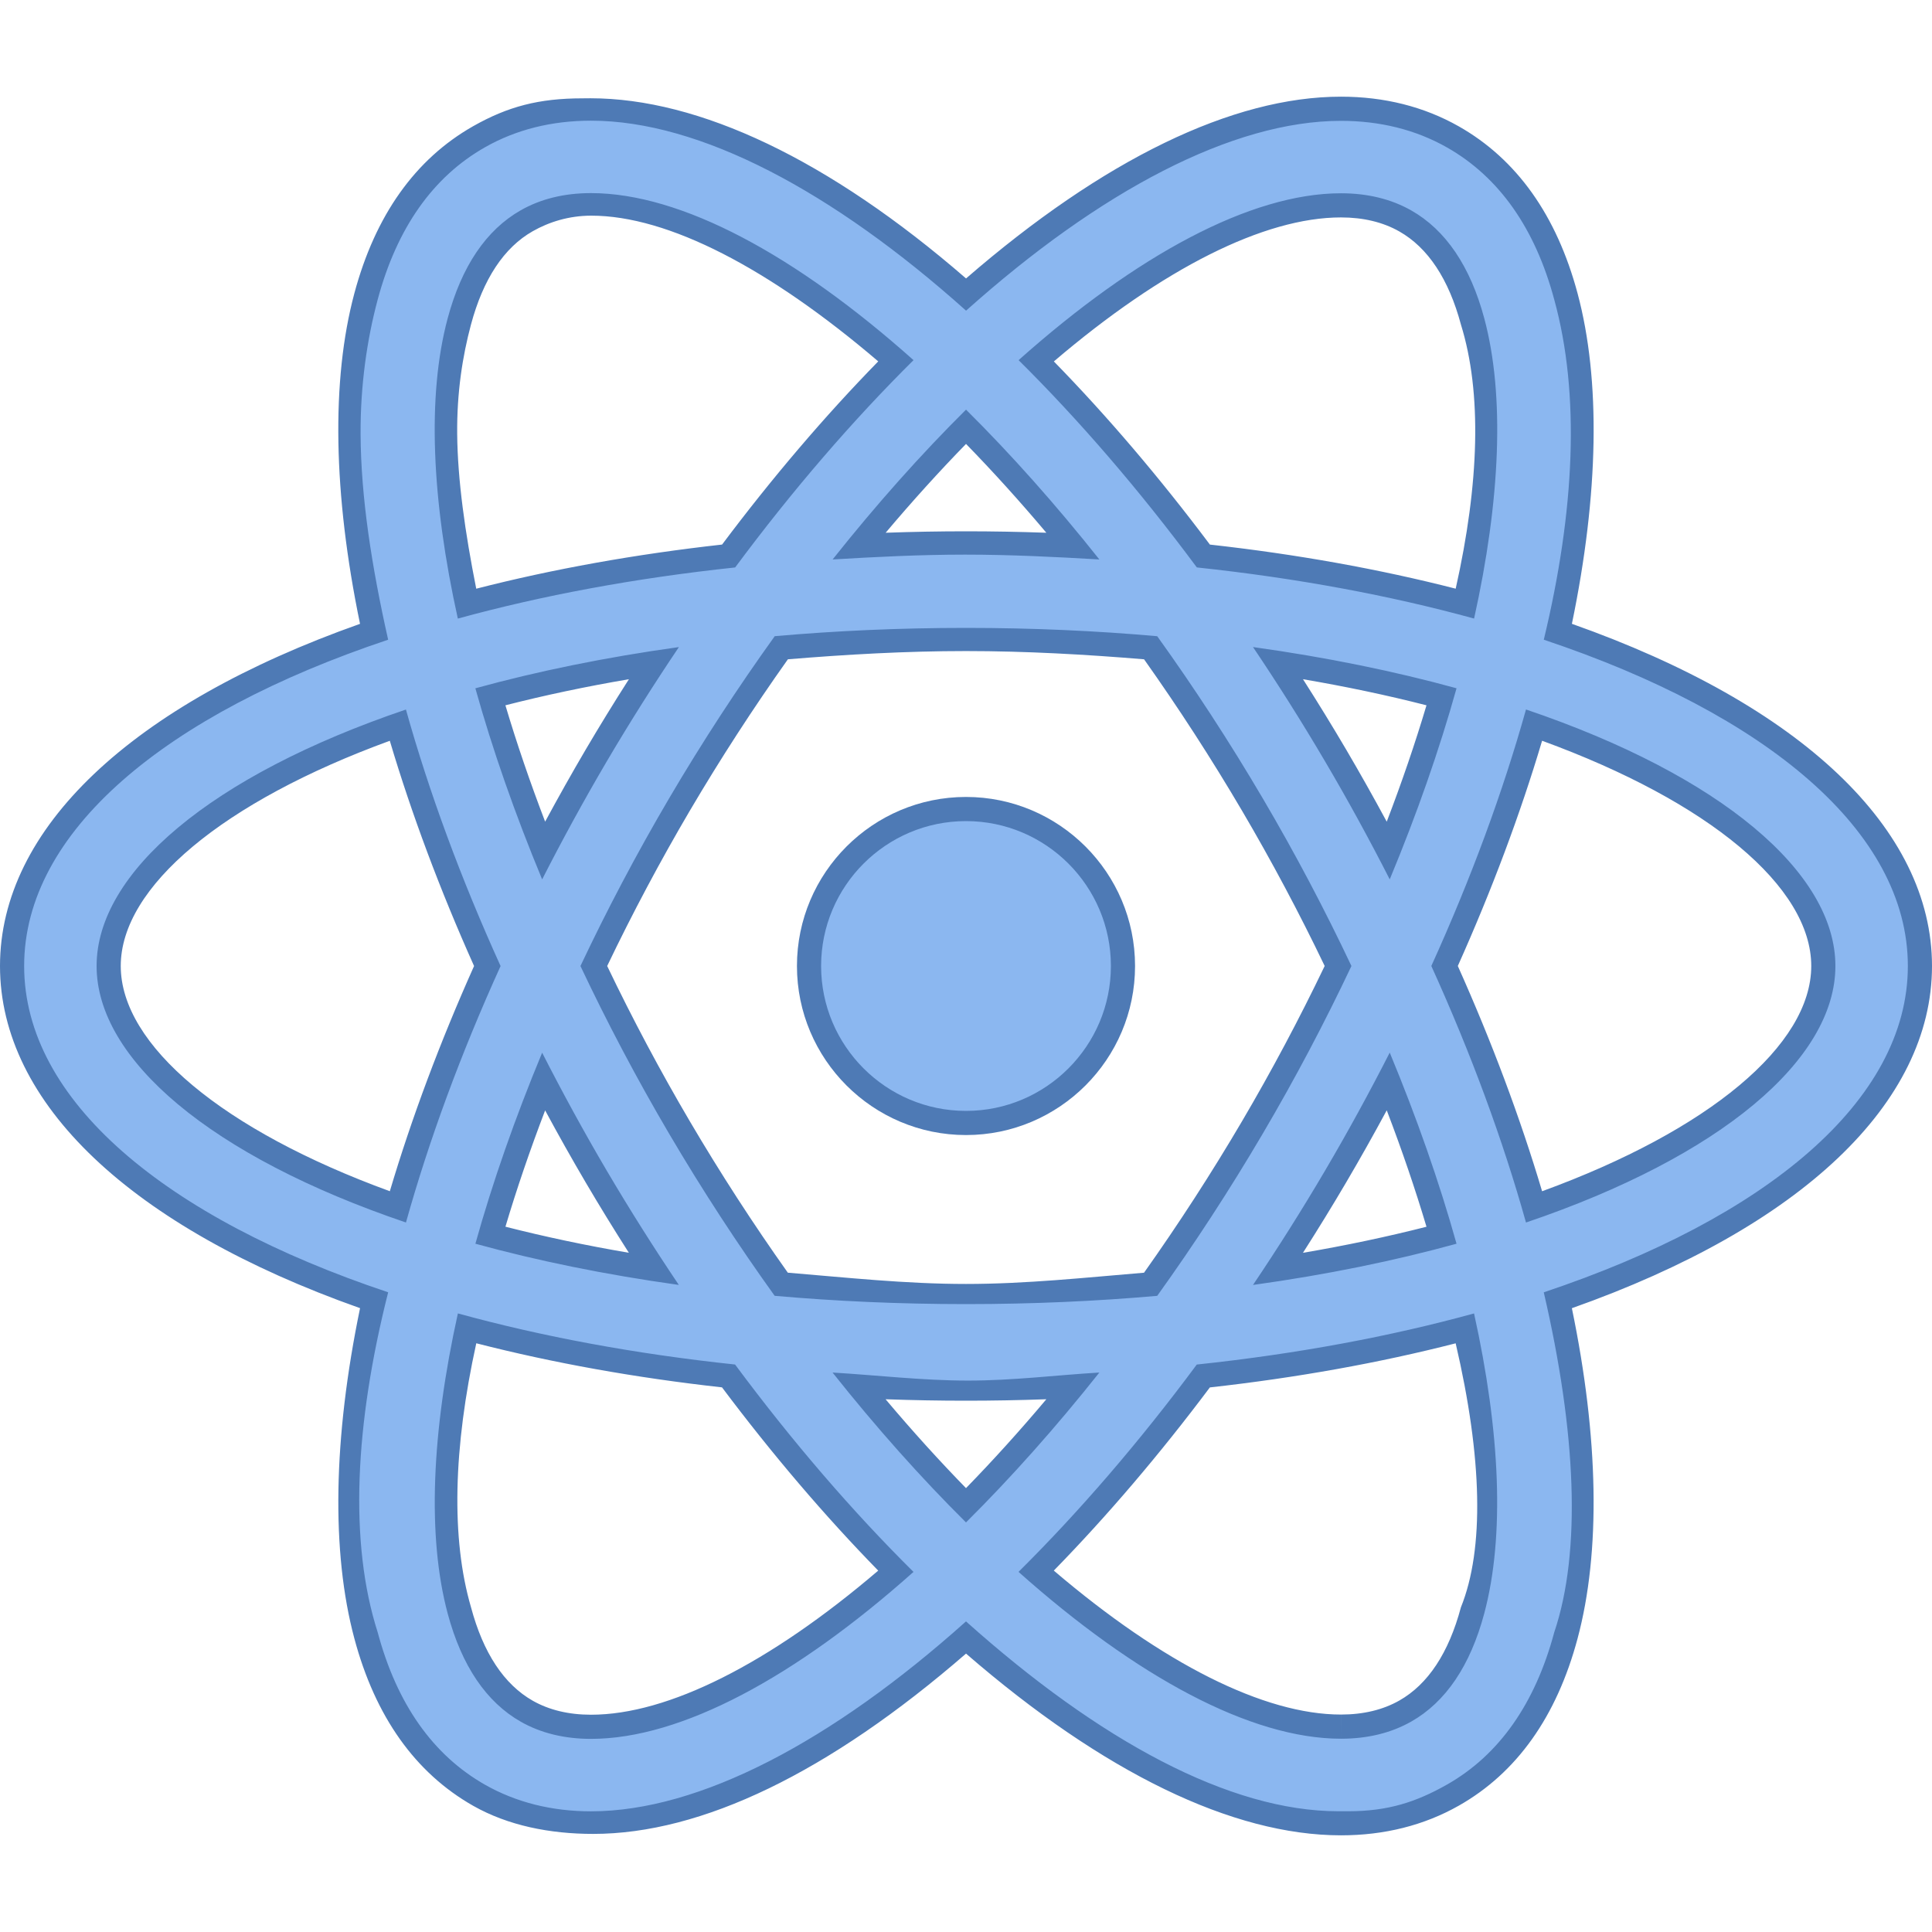
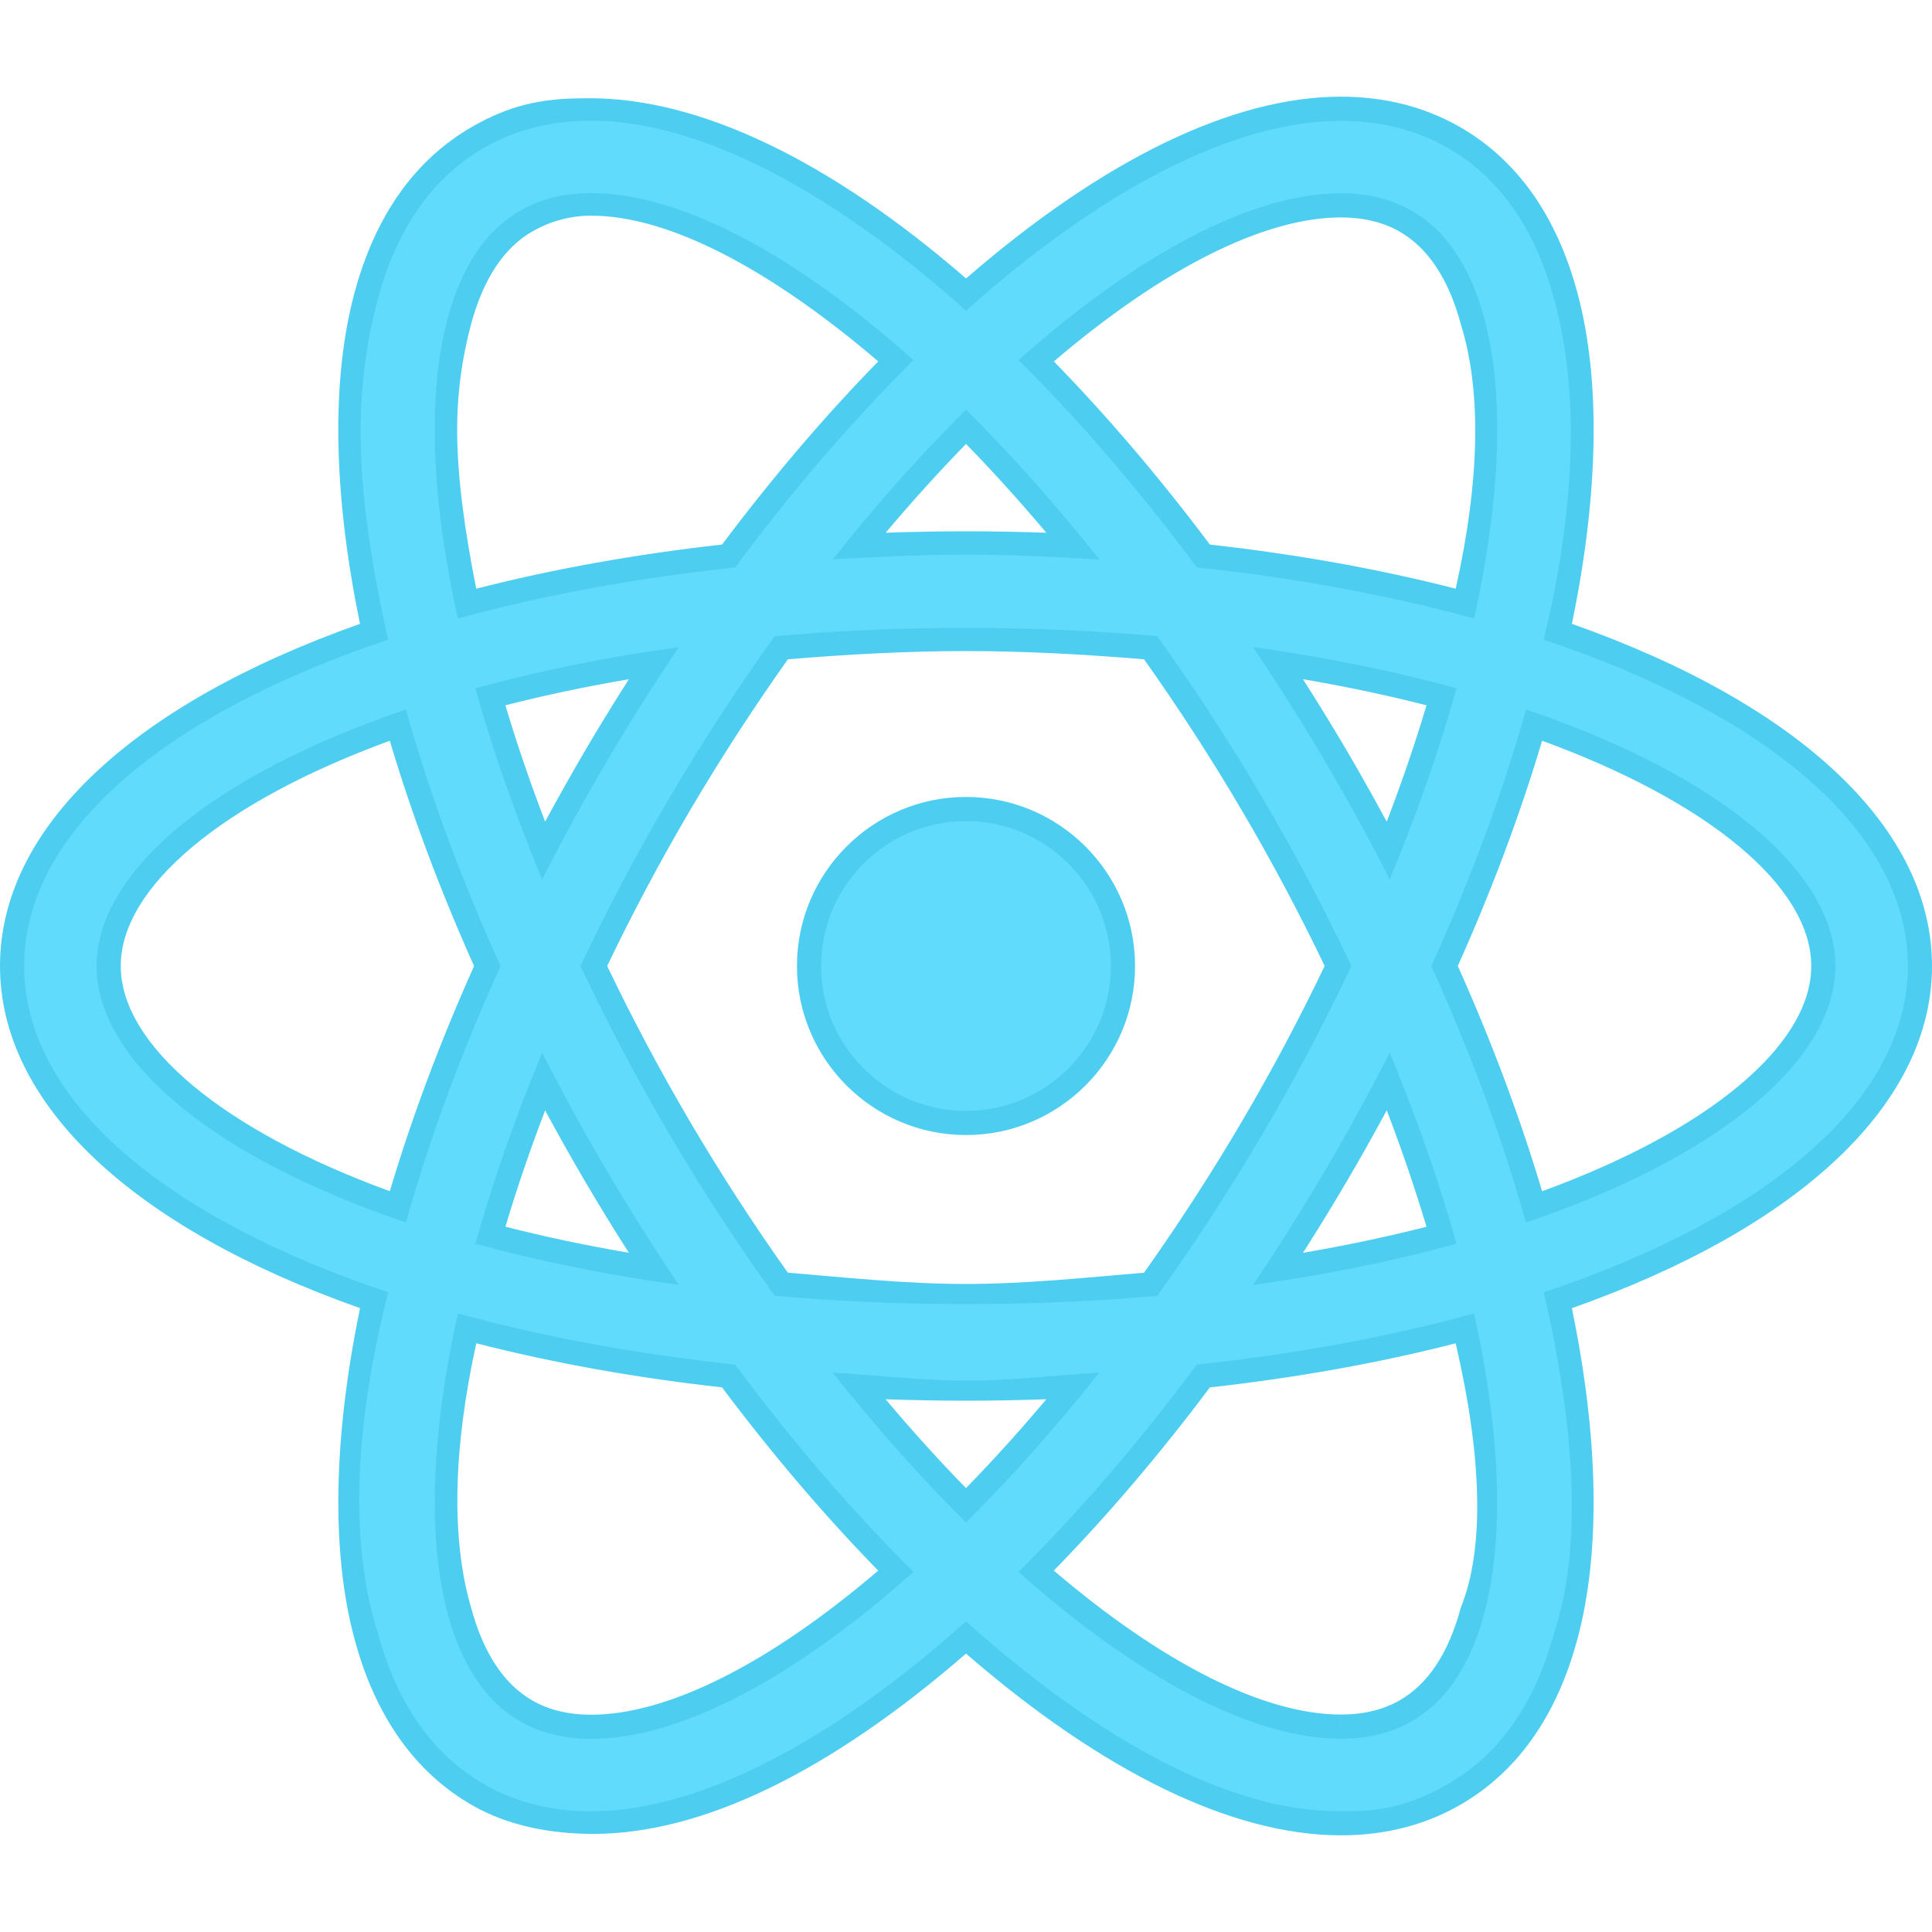
<svg xmlns="http://www.w3.org/2000/svg" viewBox="0 0 80 80" width="500px" height="500px">
-   <path fill="#8bb7f0" d="M46.5,40c0,3.593-2.907,6.5-6.5,6.5s-6.5-2.907-6.5-6.5s2.907-6.5,6.5-6.5S46.5,36.407,46.5,40z" />
-   <path fill="#4e7ab5" d="M40,47c-3.859,0-7-3.14-7-7s3.141-7,7-7s7,3.14,7,7S43.859,47,40,47z M40,34c-3.309,0-6,2.691-6,6 s2.691,6,6,6s6-2.691,6-6S43.309,34,40,34z" />
+   <path fill="#61DBFB" d="M46.5,40c0,3.593-2.907,6.5-6.5,6.5s-6.5-2.907-6.5-6.5s2.907-6.5,6.5-6.5S46.5,36.407,46.5,40z" />
+   <path fill="#4dcef0" d="M40,47c-3.859,0-7-3.14-7-7s3.141-7,7-7s7,3.14,7,7S43.859,47,40,47z M40,34c-3.309,0-6,2.691-6,6 s2.691,6,6,6s6-2.691,6-6S43.309,34,40,34z" />
  <g>
-     <path fill="#8bb7f0" d="M24.474,75.503c-1.711,0-3.269-0.392-4.632-1.164c-2.28-1.293-3.856-3.521-4.686-6.62 c-0.965-3.607-0.85-8.398,0.332-13.878C5.956,50.562,0.5,45.531,0.5,40c0-5.532,5.455-10.562,14.987-13.84 c-1.182-5.481-1.298-10.272-0.333-13.879c0.83-3.1,2.406-5.328,4.685-6.62c1.362-0.772,2.921-1.164,4.632-1.164 c4.388,0,9.891,2.73,15.531,7.698c5.64-4.963,11.141-7.691,15.524-7.691c1.711,0,3.269,0.392,4.632,1.164 c2.277,1.291,3.854,3.515,4.684,6.611c0.966,3.606,0.85,8.398-0.333,13.88C74.043,29.437,79.5,34.468,79.5,40 s-5.457,10.563-14.991,13.842c1.182,5.481,1.298,10.272,0.332,13.878c-0.83,3.097-2.405,5.321-4.68,6.612 c-1.364,0.772-2.923,1.164-4.633,1.164c-4.386,0-9.889-2.728-15.527-7.689C34.361,72.774,28.859,75.503,24.474,75.503z M19.337,55.006c-0.991,4.717-1.102,8.747-0.316,11.679c0.542,2.026,1.481,3.431,2.794,4.175c0.753,0.427,1.648,0.644,2.659,0.644 c3.394,0,7.862-2.282,12.621-6.437c-2.385-2.402-4.713-5.121-6.928-8.091C26.336,56.56,22.696,55.898,19.337,55.006z M42.906,65.065c4.758,4.151,9.227,6.431,12.621,6.432c1.011,0,1.906-0.217,2.661-0.644c1.309-0.742,2.246-2.144,2.787-4.167 c0.786-2.934,0.676-6.963-0.315-11.679c-3.362,0.892-7.003,1.554-10.833,1.97C47.613,59.947,45.288,62.665,42.906,65.065z M35.566,57.393c1.452,1.776,2.938,3.433,4.434,4.94c1.492-1.506,2.979-3.163,4.43-4.94C42.939,57.464,41.454,57.5,40,57.5 C38.545,57.5,37.059,57.464,35.566,57.393z M32.349,53.179C34.844,53.392,37.417,53.5,40,53.5c2.585,0,5.155-0.108,7.646-0.32 c1.486-2.084,2.903-4.268,4.214-6.495c1.268-2.155,2.461-4.404,3.547-6.686c-1.083-2.276-2.275-4.524-3.546-6.684 c-1.308-2.222-2.725-4.406-4.215-6.495C45.157,26.608,42.587,26.5,40,26.5c-2.588,0-5.159,0.108-7.647,0.321 c-1.49,2.086-2.909,4.27-4.219,6.495c-1.27,2.159-2.462,4.407-3.546,6.686c1.082,2.274,2.274,4.522,3.545,6.684 C29.437,48.901,30.854,51.084,32.349,53.179z M57.491,44.779c-0.706,1.346-1.438,2.666-2.185,3.934 c-0.753,1.282-1.554,2.568-2.386,3.836c2.374-0.366,4.645-0.835,6.771-1.4C59.101,49.1,58.362,46.963,57.491,44.779z M20.304,51.148c2.127,0.564,4.397,1.034,6.768,1.4c-0.837-1.276-1.638-2.563-2.386-3.835c-0.745-1.267-1.478-2.585-2.183-3.931 C21.636,46.956,20.898,49.091,20.304,51.148z M59.816,40c1.528,3.391,2.773,6.743,3.708,9.977C70.926,47.373,75.5,43.574,75.5,40 s-4.574-7.373-11.976-9.977C62.591,33.257,61.345,36.609,59.816,40z M16.472,30.025C9.073,32.628,4.5,36.427,4.5,40 c0,3.574,4.573,7.373,11.974,9.976c0.934-3.235,2.179-6.587,3.705-9.974C18.652,36.614,17.407,33.262,16.472,30.025z M20.303,28.852c0.594,2.054,1.332,4.19,2.2,6.368c0.704-1.342,1.436-2.661,2.184-3.932c0.752-1.279,1.553-2.565,2.388-3.836 C24.701,27.817,22.431,28.287,20.303,28.852z M52.922,27.451c0.837,1.277,1.638,2.563,2.386,3.837 c0.746,1.267,1.479,2.586,2.185,3.932c0.869-2.177,1.607-4.313,2.201-6.369C57.564,28.286,55.294,27.816,52.922,27.451z M24.471,8.497c-1.011,0-1.905,0.216-2.657,0.644c-1.312,0.744-2.252,2.149-2.795,4.175c-0.785,2.935-0.675,6.964,0.317,11.679 c3.36-0.892,7.002-1.555,10.834-1.971c2.217-2.971,4.545-5.688,6.927-8.088C32.337,10.779,27.866,8.497,24.471,8.497z M49.828,23.023c3.83,0.416,7.471,1.078,10.833,1.97c0.992-4.716,1.103-8.746,0.316-11.68c-0.542-2.022-1.48-3.424-2.79-4.166 c-0.754-0.427-1.649-0.644-2.661-0.644c-3.393,0-7.86,2.281-12.619,6.433C45.287,17.335,47.613,20.053,49.828,23.023z M40,22.5 c1.454,0,2.939,0.036,4.431,0.107c-1.45-1.774-2.936-3.43-4.429-4.938c-1.497,1.51-2.982,3.166-4.432,4.938 C37.061,22.536,38.546,22.5,40,22.5z" />
-     <path fill="#4e7ab5" d="M24.471,4.997c4.494,0,9.996,2.91,15.532,7.867c5.535-4.953,11.034-7.86,15.524-7.86 c1.623,0,3.099,0.37,4.386,1.099c2.156,1.222,3.652,3.343,4.446,6.306c1.077,3.917,0.851,8.74-0.434,14.08 C73.147,29.57,79,34.431,79,40s-5.853,10.43-15.076,13.512c1.341,5.773,1.566,10.726,0.434,14.079 c-0.794,2.962-2.289,5.084-4.443,6.306C58.626,74.627,57.455,75,55.833,75c-0.001,0-0.416,0-0.417,0 c-4.492,0-9.882-2.91-15.416-7.861c-5.535,4.956-11.035,7.864-15.527,7.864c-1.623,0-3.099-0.37-4.386-1.099 c-2.158-1.225-3.655-3.349-4.448-6.314c-1.19-3.717-0.95-8.603,0.434-14.079C6.852,50.429,1,45.569,1,40 c0-5.568,5.852-10.429,15.072-13.511C15.385,23.43,14.946,20.59,14.931,18c-0.012-2.046,0.267-3.949,0.707-5.59 c0.794-2.966,2.29-5.09,4.448-6.314C21.372,5.366,22.848,4.997,24.471,4.997 M18.958,25.614c3.477-0.955,7.338-1.677,11.483-2.117 c2.382-3.21,4.875-6.096,7.386-8.584c-4.872-4.346-9.616-6.917-13.356-6.917c-1.099,0-2.075,0.238-2.904,0.709 c-1.433,0.813-2.452,2.32-3.031,4.481C17.678,16.388,17.873,20.716,18.958,25.614 M61.039,25.613 c1.085-4.898,1.28-9.227,0.422-12.429c-0.578-2.157-1.597-3.661-3.027-4.472c-0.83-0.471-1.809-0.709-2.907-0.709 c-3.737,0-8.478,2.568-13.349,6.91c2.51,2.488,5,5.374,7.38,8.583C53.701,23.936,57.562,24.658,61.039,25.613 M34.477,23.166 c1.802-0.107,3.609-0.2,5.488-0.2c1.879,0,3.755,0.094,5.557,0.2c-1.808-2.279-3.664-4.361-5.521-6.204 C38.144,18.805,36.287,20.887,34.477,23.166 M40,54c2.761,0,5.404-0.121,7.918-0.342c1.519-2.117,2.988-4.365,4.372-6.719 c1.353-2.299,2.577-4.626,3.67-6.939c-1.093-2.313-2.317-4.639-3.669-6.937c-1.385-2.355-2.853-4.602-4.373-6.719 C45.405,26.121,42.762,26,40,26s-5.406,0.121-7.92,0.343c-1.521,2.117-2.991,4.365-4.376,6.719 c-1.352,2.299-2.576,4.626-3.669,6.939c1.093,2.313,2.316,4.639,3.668,6.937c1.385,2.354,2.854,4.602,4.374,6.719 C34.592,53.879,37.237,54,40,54 M57.546,36.413c1.125-2.709,2.056-5.369,2.766-7.913c-2.553-0.702-5.373-1.282-8.428-1.707 c1.028,1.527,2.029,3.11,2.992,4.748C55.83,33.16,56.717,34.788,57.546,36.413 M22.449,36.414c0.828-1.625,1.716-3.253,2.668-4.873 c0.964-1.638,1.966-3.22,2.995-4.747c-3.055,0.424-5.875,1.005-8.428,1.707C20.394,31.045,21.325,33.704,22.449,36.414 M63.188,50.622C71.264,47.886,76,43.866,76,40s-4.736-7.886-12.812-10.622c-0.953,3.405-2.269,6.983-3.92,10.621 C60.919,43.638,62.235,47.216,63.188,50.622 M16.81,50.621c0.952-3.404,2.267-6.982,3.918-10.619 c-1.651-3.638-2.967-7.217-3.919-10.622C8.734,32.116,4,36.135,4,40C4,43.866,8.735,47.885,16.81,50.621 M51.884,53.207 c3.055-0.424,5.875-1.004,8.428-1.707c-0.711-2.544-1.642-5.204-2.766-7.914c-0.829,1.625-1.717,3.253-2.67,4.873 C53.913,50.097,52.912,51.68,51.884,53.207 M28.109,53.206c-1.028-1.527-2.029-3.109-2.993-4.746 c-0.952-1.619-1.839-3.246-2.667-4.87c-1.124,2.708-2.054,5.367-2.764,7.91C22.237,52.201,25.056,52.781,28.109,53.206 M24.474,72.003c3.739,0,8.481-2.57,13.352-6.914c-2.513-2.489-5.005-5.376-7.388-8.587c-4.143-0.439-8.002-1.161-11.478-2.116 c-1.084,4.898-1.279,9.226-0.422,12.428c0.578,2.16,1.598,3.667,3.03,4.48C22.396,71.765,23.375,72.003,24.474,72.003 M55.527,71.997L55.527,71.997c1.099,0,2.076-0.238,2.907-0.709c1.43-0.811,2.447-2.315,3.024-4.473 c0.858-3.203,0.663-7.531-0.421-12.428c-3.477,0.955-7.337,1.677-11.481,2.116c-2.38,3.21-4.871,6.096-7.381,8.585 C47.046,69.428,51.788,71.996,55.527,71.997 M40,63.04c1.857-1.844,3.713-3.927,5.522-6.206c-1.801,0.107-3.559,0.333-5.439,0.333 c-1.881,0-3.807-0.226-5.609-0.333C36.284,59.114,38.142,61.197,40,63.04 M24.116,4.072c-1.799,0-3.085,0.338-4.523,1.153 c-2.399,1.361-4.055,3.691-4.921,6.926c-0.96,3.587-0.877,8.302,0.236,13.681C5.419,29.189,0,34.325,0,40 c0,5.676,5.42,10.811,14.909,14.168c-1.113,5.379-1.196,10.094-0.235,13.681c0.865,3.233,2.52,5.563,4.921,6.926 c1.44,0.816,3.17,1.163,4.968,1.163c4.487,0,9.753-2.535,15.438-7.466c5.684,4.926,11.039,7.524,15.525,7.525 c1.799,0,3.441-0.413,4.881-1.229c2.397-1.359,4.051-3.686,4.916-6.917c0.961-3.588,0.878-8.303-0.235-13.681 C74.579,50.812,80,45.676,80,40s-5.42-10.812-14.911-14.169c1.114-5.38,1.196-10.095,0.235-13.682 c-0.866-3.231-2.521-5.558-4.919-6.917c-1.439-0.815-3.081-1.229-4.879-1.229c-4.485,0-9.839,2.599-15.524,7.527 c-5.686-4.932-11.066-7.461-15.554-7.461L24.116,4.072z M19.72,24.377c-0.462-2.324-0.772-4.502-0.789-6.412 c-0.015-1.72,0.221-3.217,0.57-4.521c0.507-1.892,1.368-3.194,2.559-3.87c0.676-0.384,1.5-0.644,2.423-0.644 c3.181,0,7.367,2.178,11.883,6.034c-2.221,2.273-4.392,4.819-6.466,7.585C26.315,22.949,22.897,23.562,19.72,24.377L19.72,24.377z M43.638,14.966c4.515-3.853,8.711-5.963,11.888-5.963c0.924,0,1.737,0.195,2.414,0.579c1.189,0.674,2.049,1.973,2.555,3.861 c0.874,2.818,0.761,6.564-0.218,10.933c-3.177-0.814-6.594-1.428-10.178-1.826C48.026,19.785,45.857,17.239,43.638,14.966 L43.638,14.966z M36.673,22.06c1.096-1.3,2.209-2.53,3.328-3.678c1.119,1.148,2.231,2.378,3.326,3.678 C42.208,22.02,41.095,22,40,22S37.793,22.02,36.673,22.06L36.673,22.06z M32.625,27.3c2.405-0.199,4.883-0.341,7.375-0.341 c2.491,0,4.969,0.142,7.373,0.341c1.432,2.019,2.796,4.126,4.056,6.269c1.222,2.078,2.373,4.239,3.423,6.43 c-1.051,2.192-2.202,4.354-3.424,6.432c-1.261,2.144-2.624,4.25-4.056,6.269c-2.403,0.199-4.881,0.466-7.372,0.466 c-2.493,0-4.972-0.268-7.378-0.467c-1.433-2.018-2.797-4.125-4.058-6.269c-1.222-2.077-2.372-4.238-3.422-6.43 c1.05-2.192,2.201-4.354,3.423-6.432C29.827,31.425,31.192,29.318,32.625,27.3L32.625,27.3z M57.422,34.024 c-0.549-1.018-1.112-2.018-1.683-2.99c-0.57-0.969-1.167-1.942-1.785-2.909c1.774,0.302,3.485,0.663,5.114,1.08 C58.601,30.771,58.05,32.383,57.422,34.024L57.422,34.024z M20.928,29.205c1.629-0.417,3.34-0.778,5.114-1.08 c-0.619,0.967-1.216,1.94-1.786,2.908c-0.571,0.972-1.134,1.972-1.683,2.99C21.945,32.384,21.395,30.772,20.928,29.205 L20.928,29.205z M60.365,39.999c1.415-3.162,2.587-6.292,3.49-9.326C70.758,33.192,75,36.721,75,40s-4.242,6.808-11.145,9.327 C62.951,46.292,61.78,43.161,60.365,39.999L60.365,39.999z M16.142,49.326C9.241,46.807,5,43.278,5,40s4.241-6.807,11.141-9.326 c0.903,3.035,2.074,6.165,3.489,9.327C18.216,43.162,17.045,46.292,16.142,49.326L16.142,49.326z M53.953,51.876 c0.618-0.968,1.216-1.941,1.785-2.909c0.572-0.972,1.135-1.973,1.684-2.991c0.628,1.641,1.178,3.254,1.646,4.821 C57.438,51.212,55.727,51.574,53.953,51.876L53.953,51.876z M20.929,50.795c0.467-1.566,1.017-3.177,1.644-4.816 c0.548,1.017,1.111,2.017,1.682,2.988c0.569,0.968,1.166,1.94,1.785,2.908C24.267,51.572,22.557,51.211,20.929,50.795 L20.929,50.795z M24.474,71.003c-0.924,0-1.736-0.195-2.413-0.579c-1.19-0.676-2.051-1.977-2.557-3.869 c-0.831-2.845-0.737-6.592,0.218-10.933c3.176,0.814,6.592,1.428,10.175,1.826c2.075,2.766,4.246,5.313,6.468,7.588 C31.85,68.893,27.653,71.004,24.474,71.003L24.474,71.003L24.474,71.003z M50.098,57.45c3.584-0.399,7.001-1.012,10.178-1.826 c1.105,4.74,1.192,8.518,0.217,10.932c-0.505,1.889-1.364,3.188-2.552,3.861c-0.678,0.384-1.49,0.579-2.413,0.579v1l-0.001-1 c-3.18,0-7.377-2.11-11.891-5.961C45.856,62.762,48.025,60.216,50.098,57.45L50.098,57.45z M40,61.62 c-1.12-1.148-2.234-2.379-3.33-3.68C37.79,57.98,38.904,58,40,58c1.095,0,2.208-0.02,3.327-0.06 C42.232,59.241,41.119,60.472,40,61.62L40,61.62z" />
+     <path fill="#61DBFB" d="M24.474,75.503c-1.711,0-3.269-0.392-4.632-1.164c-2.28-1.293-3.856-3.521-4.686-6.62 c-0.965-3.607-0.85-8.398,0.332-13.878C5.956,50.562,0.5,45.531,0.5,40c0-5.532,5.455-10.562,14.987-13.84 c-1.182-5.481-1.298-10.272-0.333-13.879c0.83-3.1,2.406-5.328,4.685-6.62c1.362-0.772,2.921-1.164,4.632-1.164 c4.388,0,9.891,2.73,15.531,7.698c5.64-4.963,11.141-7.691,15.524-7.691c1.711,0,3.269,0.392,4.632,1.164 c2.277,1.291,3.854,3.515,4.684,6.611c0.966,3.606,0.85,8.398-0.333,13.88C74.043,29.437,79.5,34.468,79.5,40 s-5.457,10.563-14.991,13.842c1.182,5.481,1.298,10.272,0.332,13.878c-0.83,3.097-2.405,5.321-4.68,6.612 c-1.364,0.772-2.923,1.164-4.633,1.164c-4.386,0-9.889-2.728-15.527-7.689C34.361,72.774,28.859,75.503,24.474,75.503z M19.337,55.006c-0.991,4.717-1.102,8.747-0.316,11.679c0.542,2.026,1.481,3.431,2.794,4.175c0.753,0.427,1.648,0.644,2.659,0.644 c3.394,0,7.862-2.282,12.621-6.437c-2.385-2.402-4.713-5.121-6.928-8.091C26.336,56.56,22.696,55.898,19.337,55.006z M42.906,65.065c4.758,4.151,9.227,6.431,12.621,6.432c1.011,0,1.906-0.217,2.661-0.644c1.309-0.742,2.246-2.144,2.787-4.167 c0.786-2.934,0.676-6.963-0.315-11.679c-3.362,0.892-7.003,1.554-10.833,1.97C47.613,59.947,45.288,62.665,42.906,65.065z M35.566,57.393c1.452,1.776,2.938,3.433,4.434,4.94c1.492-1.506,2.979-3.163,4.43-4.94C42.939,57.464,41.454,57.5,40,57.5 C38.545,57.5,37.059,57.464,35.566,57.393z M32.349,53.179C34.844,53.392,37.417,53.5,40,53.5c2.585,0,5.155-0.108,7.646-0.32 c1.486-2.084,2.903-4.268,4.214-6.495c1.268-2.155,2.461-4.404,3.547-6.686c-1.083-2.276-2.275-4.524-3.546-6.684 c-1.308-2.222-2.725-4.406-4.215-6.495C45.157,26.608,42.587,26.5,40,26.5c-2.588,0-5.159,0.108-7.647,0.321 c-1.49,2.086-2.909,4.27-4.219,6.495c-1.27,2.159-2.462,4.407-3.546,6.686c1.082,2.274,2.274,4.522,3.545,6.684 C29.437,48.901,30.854,51.084,32.349,53.179z M57.491,44.779c-0.706,1.346-1.438,2.666-2.185,3.934 c-0.753,1.282-1.554,2.568-2.386,3.836c2.374-0.366,4.645-0.835,6.771-1.4C59.101,49.1,58.362,46.963,57.491,44.779z M20.304,51.148c2.127,0.564,4.397,1.034,6.768,1.4c-0.837-1.276-1.638-2.563-2.386-3.835c-0.745-1.267-1.478-2.585-2.183-3.931 C21.636,46.956,20.898,49.091,20.304,51.148z M59.816,40c1.528,3.391,2.773,6.743,3.708,9.977C70.926,47.373,75.5,43.574,75.5,40 s-4.574-7.373-11.976-9.977C62.591,33.257,61.345,36.609,59.816,40z M16.472,30.025C9.073,32.628,4.5,36.427,4.5,40 c0,3.574,4.573,7.373,11.974,9.976c0.934-3.235,2.179-6.587,3.705-9.974C18.652,36.614,17.407,33.262,16.472,30.025z M20.303,28.852c0.594,2.054,1.332,4.19,2.2,6.368c0.704-1.342,1.436-2.661,2.184-3.932c0.752-1.279,1.553-2.565,2.388-3.836 C24.701,27.817,22.431,28.287,20.303,28.852z M52.922,27.451c0.837,1.277,1.638,2.563,2.386,3.837 c0.746,1.267,1.479,2.586,2.185,3.932c0.869-2.177,1.607-4.313,2.201-6.369C57.564,28.286,55.294,27.816,52.922,27.451z M24.471,8.497c-1.011,0-1.905,0.216-2.657,0.644c-1.312,0.744-2.252,2.149-2.795,4.175c-0.785,2.935-0.675,6.964,0.317,11.679 c3.36-0.892,7.002-1.555,10.834-1.971c2.217-2.971,4.545-5.688,6.927-8.088C32.337,10.779,27.866,8.497,24.471,8.497z M49.828,23.023c3.83,0.416,7.471,1.078,10.833,1.97c0.992-4.716,1.103-8.746,0.316-11.68c-0.542-2.022-1.48-3.424-2.79-4.166 c-0.754-0.427-1.649-0.644-2.661-0.644c-3.393,0-7.86,2.281-12.619,6.433C45.287,17.335,47.613,20.053,49.828,23.023z M40,22.5 c1.454,0,2.939,0.036,4.431,0.107c-1.45-1.774-2.936-3.43-4.429-4.938c-1.497,1.51-2.982,3.166-4.432,4.938 C37.061,22.536,38.546,22.5,40,22.5z" />
+     <path fill="#4dcef0" d="M24.471,4.997c4.494,0,9.996,2.91,15.532,7.867c5.535-4.953,11.034-7.86,15.524-7.86 c1.623,0,3.099,0.37,4.386,1.099c2.156,1.222,3.652,3.343,4.446,6.306c1.077,3.917,0.851,8.74-0.434,14.08 C73.147,29.57,79,34.431,79,40s-5.853,10.43-15.076,13.512c1.341,5.773,1.566,10.726,0.434,14.079 c-0.794,2.962-2.289,5.084-4.443,6.306C58.626,74.627,57.455,75,55.833,75c-0.001,0-0.416,0-0.417,0 c-4.492,0-9.882-2.91-15.416-7.861c-5.535,4.956-11.035,7.864-15.527,7.864c-1.623,0-3.099-0.37-4.386-1.099 c-2.158-1.225-3.655-3.349-4.448-6.314c-1.19-3.717-0.95-8.603,0.434-14.079C6.852,50.429,1,45.569,1,40 c0-5.568,5.852-10.429,15.072-13.511C15.385,23.43,14.946,20.59,14.931,18c-0.012-2.046,0.267-3.949,0.707-5.59 c0.794-2.966,2.29-5.09,4.448-6.314C21.372,5.366,22.848,4.997,24.471,4.997 M18.958,25.614c3.477-0.955,7.338-1.677,11.483-2.117 c2.382-3.21,4.875-6.096,7.386-8.584c-4.872-4.346-9.616-6.917-13.356-6.917c-1.099,0-2.075,0.238-2.904,0.709 c-1.433,0.813-2.452,2.32-3.031,4.481C17.678,16.388,17.873,20.716,18.958,25.614 M61.039,25.613 c1.085-4.898,1.28-9.227,0.422-12.429c-0.578-2.157-1.597-3.661-3.027-4.472c-0.83-0.471-1.809-0.709-2.907-0.709 c-3.737,0-8.478,2.568-13.349,6.91c2.51,2.488,5,5.374,7.38,8.583C53.701,23.936,57.562,24.658,61.039,25.613 M34.477,23.166 c1.802-0.107,3.609-0.2,5.488-0.2c1.879,0,3.755,0.094,5.557,0.2c-1.808-2.279-3.664-4.361-5.521-6.204 C38.144,18.805,36.287,20.887,34.477,23.166 M40,54c2.761,0,5.404-0.121,7.918-0.342c1.519-2.117,2.988-4.365,4.372-6.719 c1.353-2.299,2.577-4.626,3.67-6.939c-1.093-2.313-2.317-4.639-3.669-6.937c-1.385-2.355-2.853-4.602-4.373-6.719 C45.405,26.121,42.762,26,40,26s-5.406,0.121-7.92,0.343c-1.521,2.117-2.991,4.365-4.376,6.719 c-1.352,2.299-2.576,4.626-3.669,6.939c1.093,2.313,2.316,4.639,3.668,6.937c1.385,2.354,2.854,4.602,4.374,6.719 C34.592,53.879,37.237,54,40,54 M57.546,36.413c1.125-2.709,2.056-5.369,2.766-7.913c-2.553-0.702-5.373-1.282-8.428-1.707 c1.028,1.527,2.029,3.11,2.992,4.748C55.83,33.16,56.717,34.788,57.546,36.413 M22.449,36.414c0.828-1.625,1.716-3.253,2.668-4.873 c0.964-1.638,1.966-3.22,2.995-4.747c-3.055,0.424-5.875,1.005-8.428,1.707C20.394,31.045,21.325,33.704,22.449,36.414 M63.188,50.622C71.264,47.886,76,43.866,76,40s-4.736-7.886-12.812-10.622c-0.953,3.405-2.269,6.983-3.92,10.621 C60.919,43.638,62.235,47.216,63.188,50.622 M16.81,50.621c0.952-3.404,2.267-6.982,3.918-10.619 c-1.651-3.638-2.967-7.217-3.919-10.622C8.734,32.116,4,36.135,4,40C4,43.866,8.735,47.885,16.81,50.621 M51.884,53.207 c3.055-0.424,5.875-1.004,8.428-1.707c-0.711-2.544-1.642-5.204-2.766-7.914c-0.829,1.625-1.717,3.253-2.67,4.873 C53.913,50.097,52.912,51.68,51.884,53.207 M28.109,53.206c-1.028-1.527-2.029-3.109-2.993-4.746 c-0.952-1.619-1.839-3.246-2.667-4.87c-1.124,2.708-2.054,5.367-2.764,7.91C22.237,52.201,25.056,52.781,28.109,53.206 M24.474,72.003c3.739,0,8.481-2.57,13.352-6.914c-2.513-2.489-5.005-5.376-7.388-8.587c-4.143-0.439-8.002-1.161-11.478-2.116 c-1.084,4.898-1.279,9.226-0.422,12.428c0.578,2.16,1.598,3.667,3.03,4.48C22.396,71.765,23.375,72.003,24.474,72.003 M55.527,71.997L55.527,71.997c1.099,0,2.076-0.238,2.907-0.709c1.43-0.811,2.447-2.315,3.024-4.473 c0.858-3.203,0.663-7.531-0.421-12.428c-3.477,0.955-7.337,1.677-11.481,2.116c-2.38,3.21-4.871,6.096-7.381,8.585 C47.046,69.428,51.788,71.996,55.527,71.997 M40,63.04c1.857-1.844,3.713-3.927,5.522-6.206c-1.801,0.107-3.559,0.333-5.439,0.333 c-1.881,0-3.807-0.226-5.609-0.333C36.284,59.114,38.142,61.197,40,63.04 M24.116,4.072c-1.799,0-3.085,0.338-4.523,1.153 c-2.399,1.361-4.055,3.691-4.921,6.926c-0.96,3.587-0.877,8.302,0.236,13.681C5.419,29.189,0,34.325,0,40 c0,5.676,5.42,10.811,14.909,14.168c-1.113,5.379-1.196,10.094-0.235,13.681c0.865,3.233,2.52,5.563,4.921,6.926 c1.44,0.816,3.17,1.163,4.968,1.163c4.487,0,9.753-2.535,15.438-7.466c5.684,4.926,11.039,7.524,15.525,7.525 c1.799,0,3.441-0.413,4.881-1.229c2.397-1.359,4.051-3.686,4.916-6.917c0.961-3.588,0.878-8.303-0.235-13.681 C74.579,50.812,80,45.676,80,40s-5.42-10.812-14.911-14.169c1.114-5.38,1.196-10.095,0.235-13.682 c-0.866-3.231-2.521-5.558-4.919-6.917c-1.439-0.815-3.081-1.229-4.879-1.229c-4.485,0-9.839,2.599-15.524,7.527 c-5.686-4.932-11.066-7.461-15.554-7.461L24.116,4.072z M19.72,24.377c-0.462-2.324-0.772-4.502-0.789-6.412 c-0.015-1.72,0.221-3.217,0.57-4.521c0.507-1.892,1.368-3.194,2.559-3.87c0.676-0.384,1.5-0.644,2.423-0.644 c3.181,0,7.367,2.178,11.883,6.034c-2.221,2.273-4.392,4.819-6.466,7.585C26.315,22.949,22.897,23.562,19.72,24.377L19.72,24.377z M43.638,14.966c4.515-3.853,8.711-5.963,11.888-5.963c0.924,0,1.737,0.195,2.414,0.579c1.189,0.674,2.049,1.973,2.555,3.861 c0.874,2.818,0.761,6.564-0.218,10.933c-3.177-0.814-6.594-1.428-10.178-1.826C48.026,19.785,45.857,17.239,43.638,14.966 L43.638,14.966z M36.673,22.06c1.096-1.3,2.209-2.53,3.328-3.678c1.119,1.148,2.231,2.378,3.326,3.678 C42.208,22.02,41.095,22,40,22S37.793,22.02,36.673,22.06L36.673,22.06z M32.625,27.3c2.405-0.199,4.883-0.341,7.375-0.341 c2.491,0,4.969,0.142,7.373,0.341c1.432,2.019,2.796,4.126,4.056,6.269c1.222,2.078,2.373,4.239,3.423,6.43 c-1.051,2.192-2.202,4.354-3.424,6.432c-1.261,2.144-2.624,4.25-4.056,6.269c-2.403,0.199-4.881,0.466-7.372,0.466 c-2.493,0-4.972-0.268-7.378-0.467c-1.433-2.018-2.797-4.125-4.058-6.269c-1.222-2.077-2.372-4.238-3.422-6.43 c1.05-2.192,2.201-4.354,3.423-6.432C29.827,31.425,31.192,29.318,32.625,27.3L32.625,27.3z M57.422,34.024 c-0.549-1.018-1.112-2.018-1.683-2.99c-0.57-0.969-1.167-1.942-1.785-2.909c1.774,0.302,3.485,0.663,5.114,1.08 C58.601,30.771,58.05,32.383,57.422,34.024L57.422,34.024z M20.928,29.205c1.629-0.417,3.34-0.778,5.114-1.08 c-0.619,0.967-1.216,1.94-1.786,2.908c-0.571,0.972-1.134,1.972-1.683,2.99C21.945,32.384,21.395,30.772,20.928,29.205 L20.928,29.205z M60.365,39.999c1.415-3.162,2.587-6.292,3.49-9.326C70.758,33.192,75,36.721,75,40s-4.242,6.808-11.145,9.327 C62.951,46.292,61.78,43.161,60.365,39.999L60.365,39.999z M16.142,49.326C9.241,46.807,5,43.278,5,40s4.241-6.807,11.141-9.326 c0.903,3.035,2.074,6.165,3.489,9.327C18.216,43.162,17.045,46.292,16.142,49.326L16.142,49.326z M53.953,51.876 c0.618-0.968,1.216-1.941,1.785-2.909c0.572-0.972,1.135-1.973,1.684-2.991c0.628,1.641,1.178,3.254,1.646,4.821 C57.438,51.212,55.727,51.574,53.953,51.876L53.953,51.876z M20.929,50.795c0.467-1.566,1.017-3.177,1.644-4.816 c0.548,1.017,1.111,2.017,1.682,2.988c0.569,0.968,1.166,1.94,1.785,2.908C24.267,51.572,22.557,51.211,20.929,50.795 L20.929,50.795z M24.474,71.003c-0.924,0-1.736-0.195-2.413-0.579c-1.19-0.676-2.051-1.977-2.557-3.869 c-0.831-2.845-0.737-6.592,0.218-10.933c3.176,0.814,6.592,1.428,10.175,1.826c2.075,2.766,4.246,5.313,6.468,7.588 C31.85,68.893,27.653,71.004,24.474,71.003L24.474,71.003L24.474,71.003z M50.098,57.45c3.584-0.399,7.001-1.012,10.178-1.826 c1.105,4.74,1.192,8.518,0.217,10.932c-0.505,1.889-1.364,3.188-2.552,3.861c-0.678,0.384-1.49,0.579-2.413,0.579v1l-0.001-1 c-3.18,0-7.377-2.11-11.891-5.961C45.856,62.762,48.025,60.216,50.098,57.45L50.098,57.45z M40,61.62 c-1.12-1.148-2.234-2.379-3.33-3.68C37.79,57.98,38.904,58,40,58c1.095,0,2.208-0.02,3.327-0.06 C42.232,59.241,41.119,60.472,40,61.62L40,61.62z" />
  </g>
</svg>
